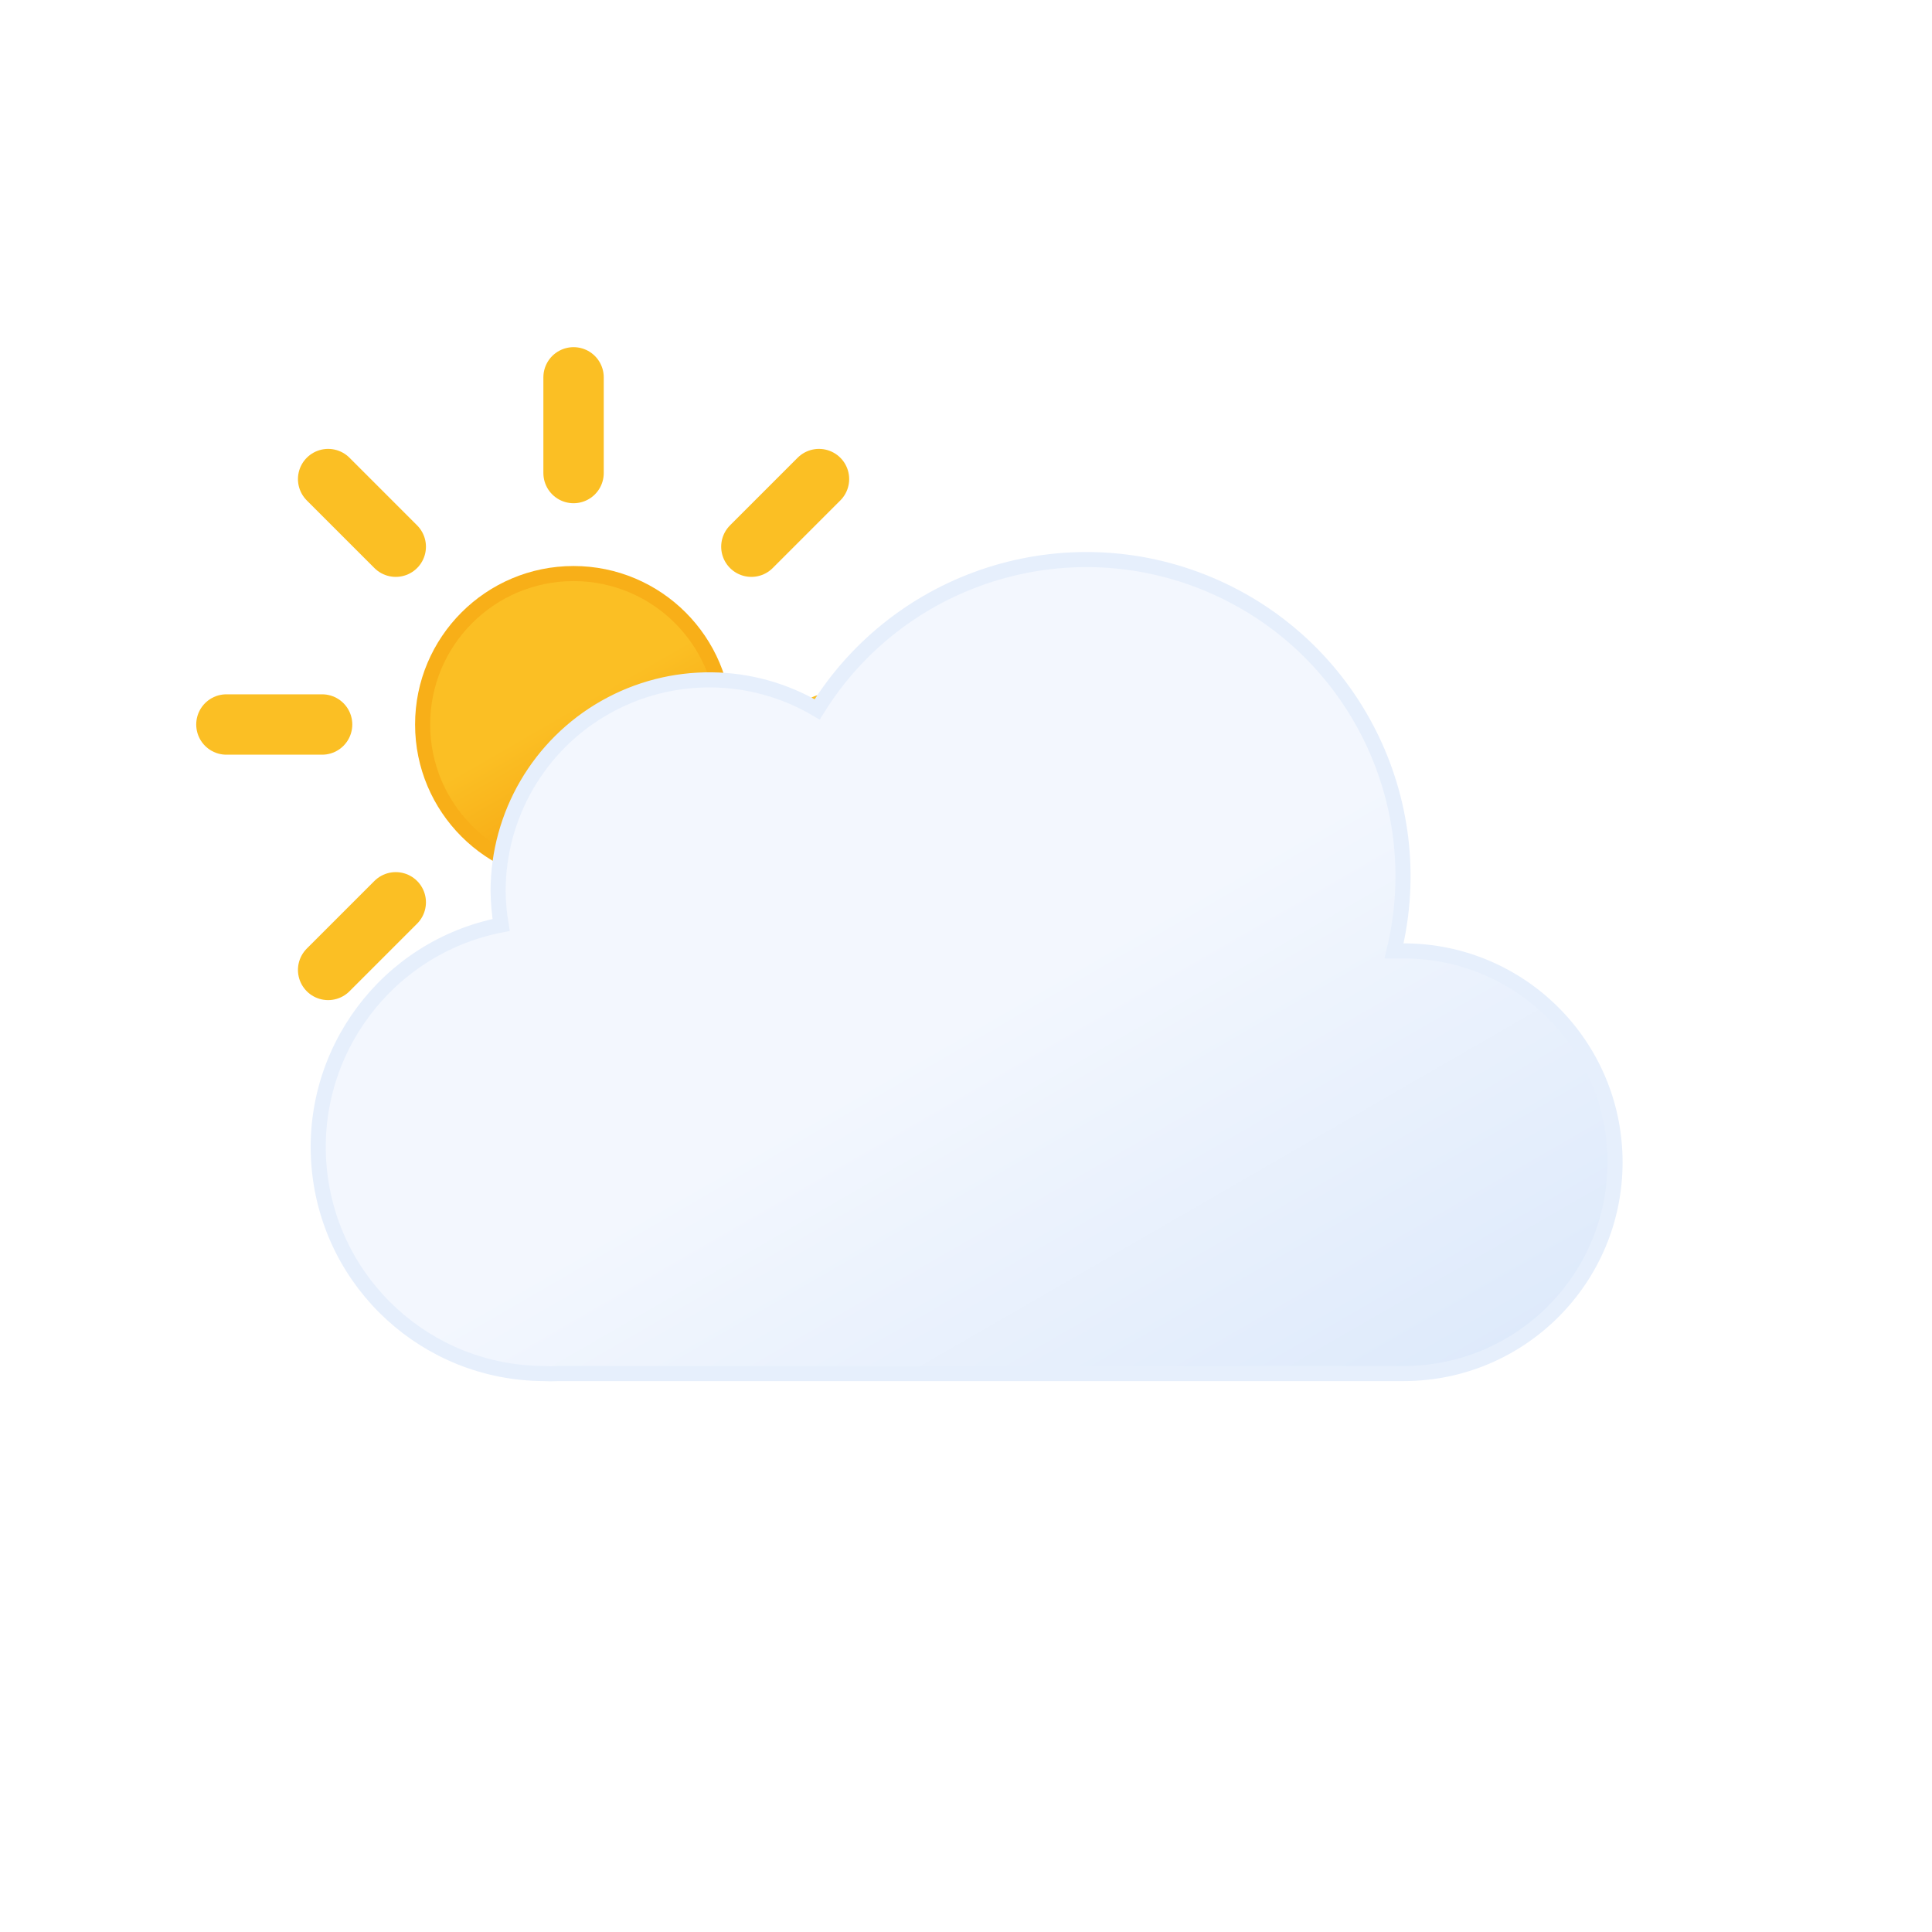
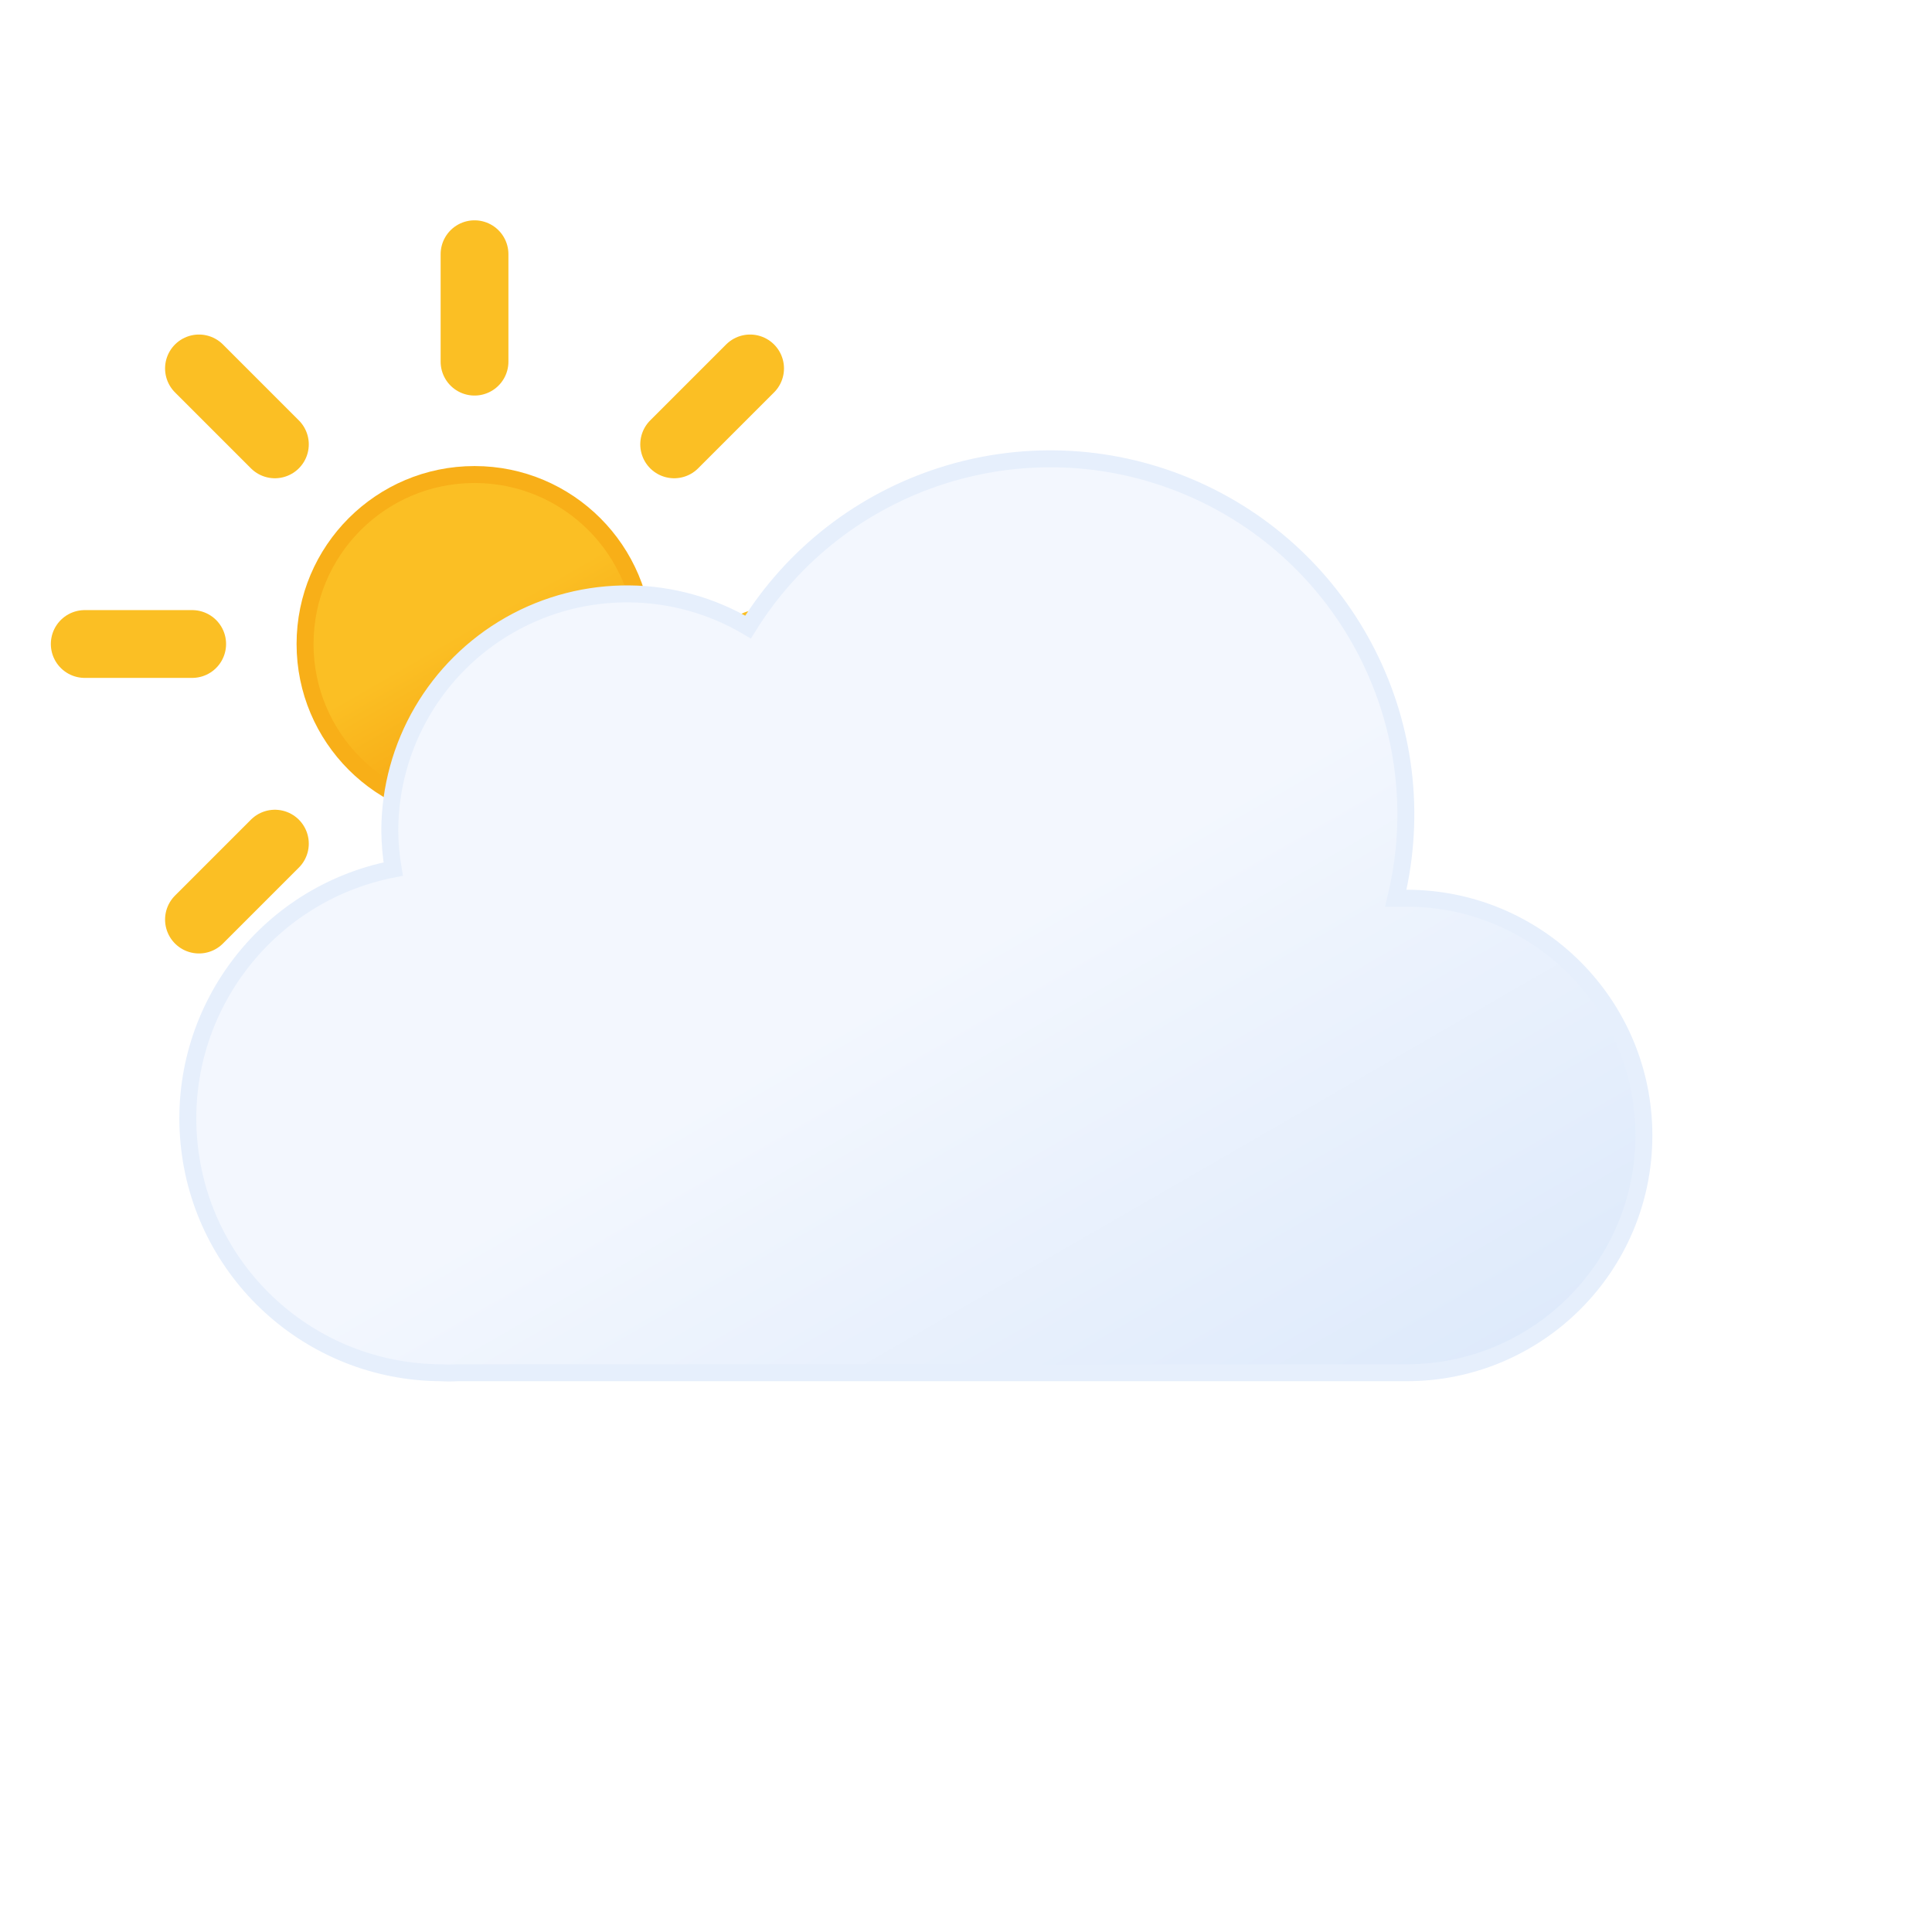
- <svg xmlns="http://www.w3.org/2000/svg" viewBox="0 0 64 64">
+ <svg xmlns="http://www.w3.org/2000/svg" viewBox="5 5 57 57" width="200" height="200">
  <defs>
    <linearGradient id="a" x1="16.5" x2="21.5" y1="19.67" y2="28.33" gradientUnits="userSpaceOnUse">
      <stop offset="0" stop-color="#fbbf24" />
      <stop offset=".45" stop-color="#fbbf24" />
      <stop offset="1" stop-color="#f59e0b" />
    </linearGradient>
    <linearGradient id="b" x1="22.56" x2="39.2" y1="21.96" y2="50.8" gradientUnits="userSpaceOnUse">
      <stop offset="0" stop-color="#f3f7fe" />
      <stop offset=".45" stop-color="#f3f7fe" />
      <stop offset="1" stop-color="#deeafb" />
    </linearGradient>
  </defs>
  <circle cx="19" cy="24" r="5" fill="url(#a)" stroke="#f8af18" stroke-miterlimit="10" stroke-width=".5" />
  <path fill="none" stroke="#fbbf24" stroke-linecap="round" stroke-miterlimit="10" stroke-width="2" d="M19 15.67V12.5m0 23v-3.17m5.89-14.22l2.24-2.24M10.87 32.13l2.24-2.24m0-11.78l-2.24-2.24m16.26 16.26l-2.24-2.24M7.5 24h3.17m19.83 0h-3.17">
    <animateTransform attributeName="transform" dur="45s" repeatCount="indefinite" type="rotate" values="0 19 24; 360 19 24" />
  </path>
  <path fill="url(#b)" stroke="#e6effc" stroke-miterlimit="10" stroke-width=".5" d="M46.5 31.5h-.32a10.49 10.49 0 00-19.11-8 7 7 0 00-10.57 6 7.21 7.21 0 00.1 1.14A7.5 7.5 0 0018 45.5a4.19 4.19 0 00.5 0v0h28a7 7 0 000-14z" />
</svg>
